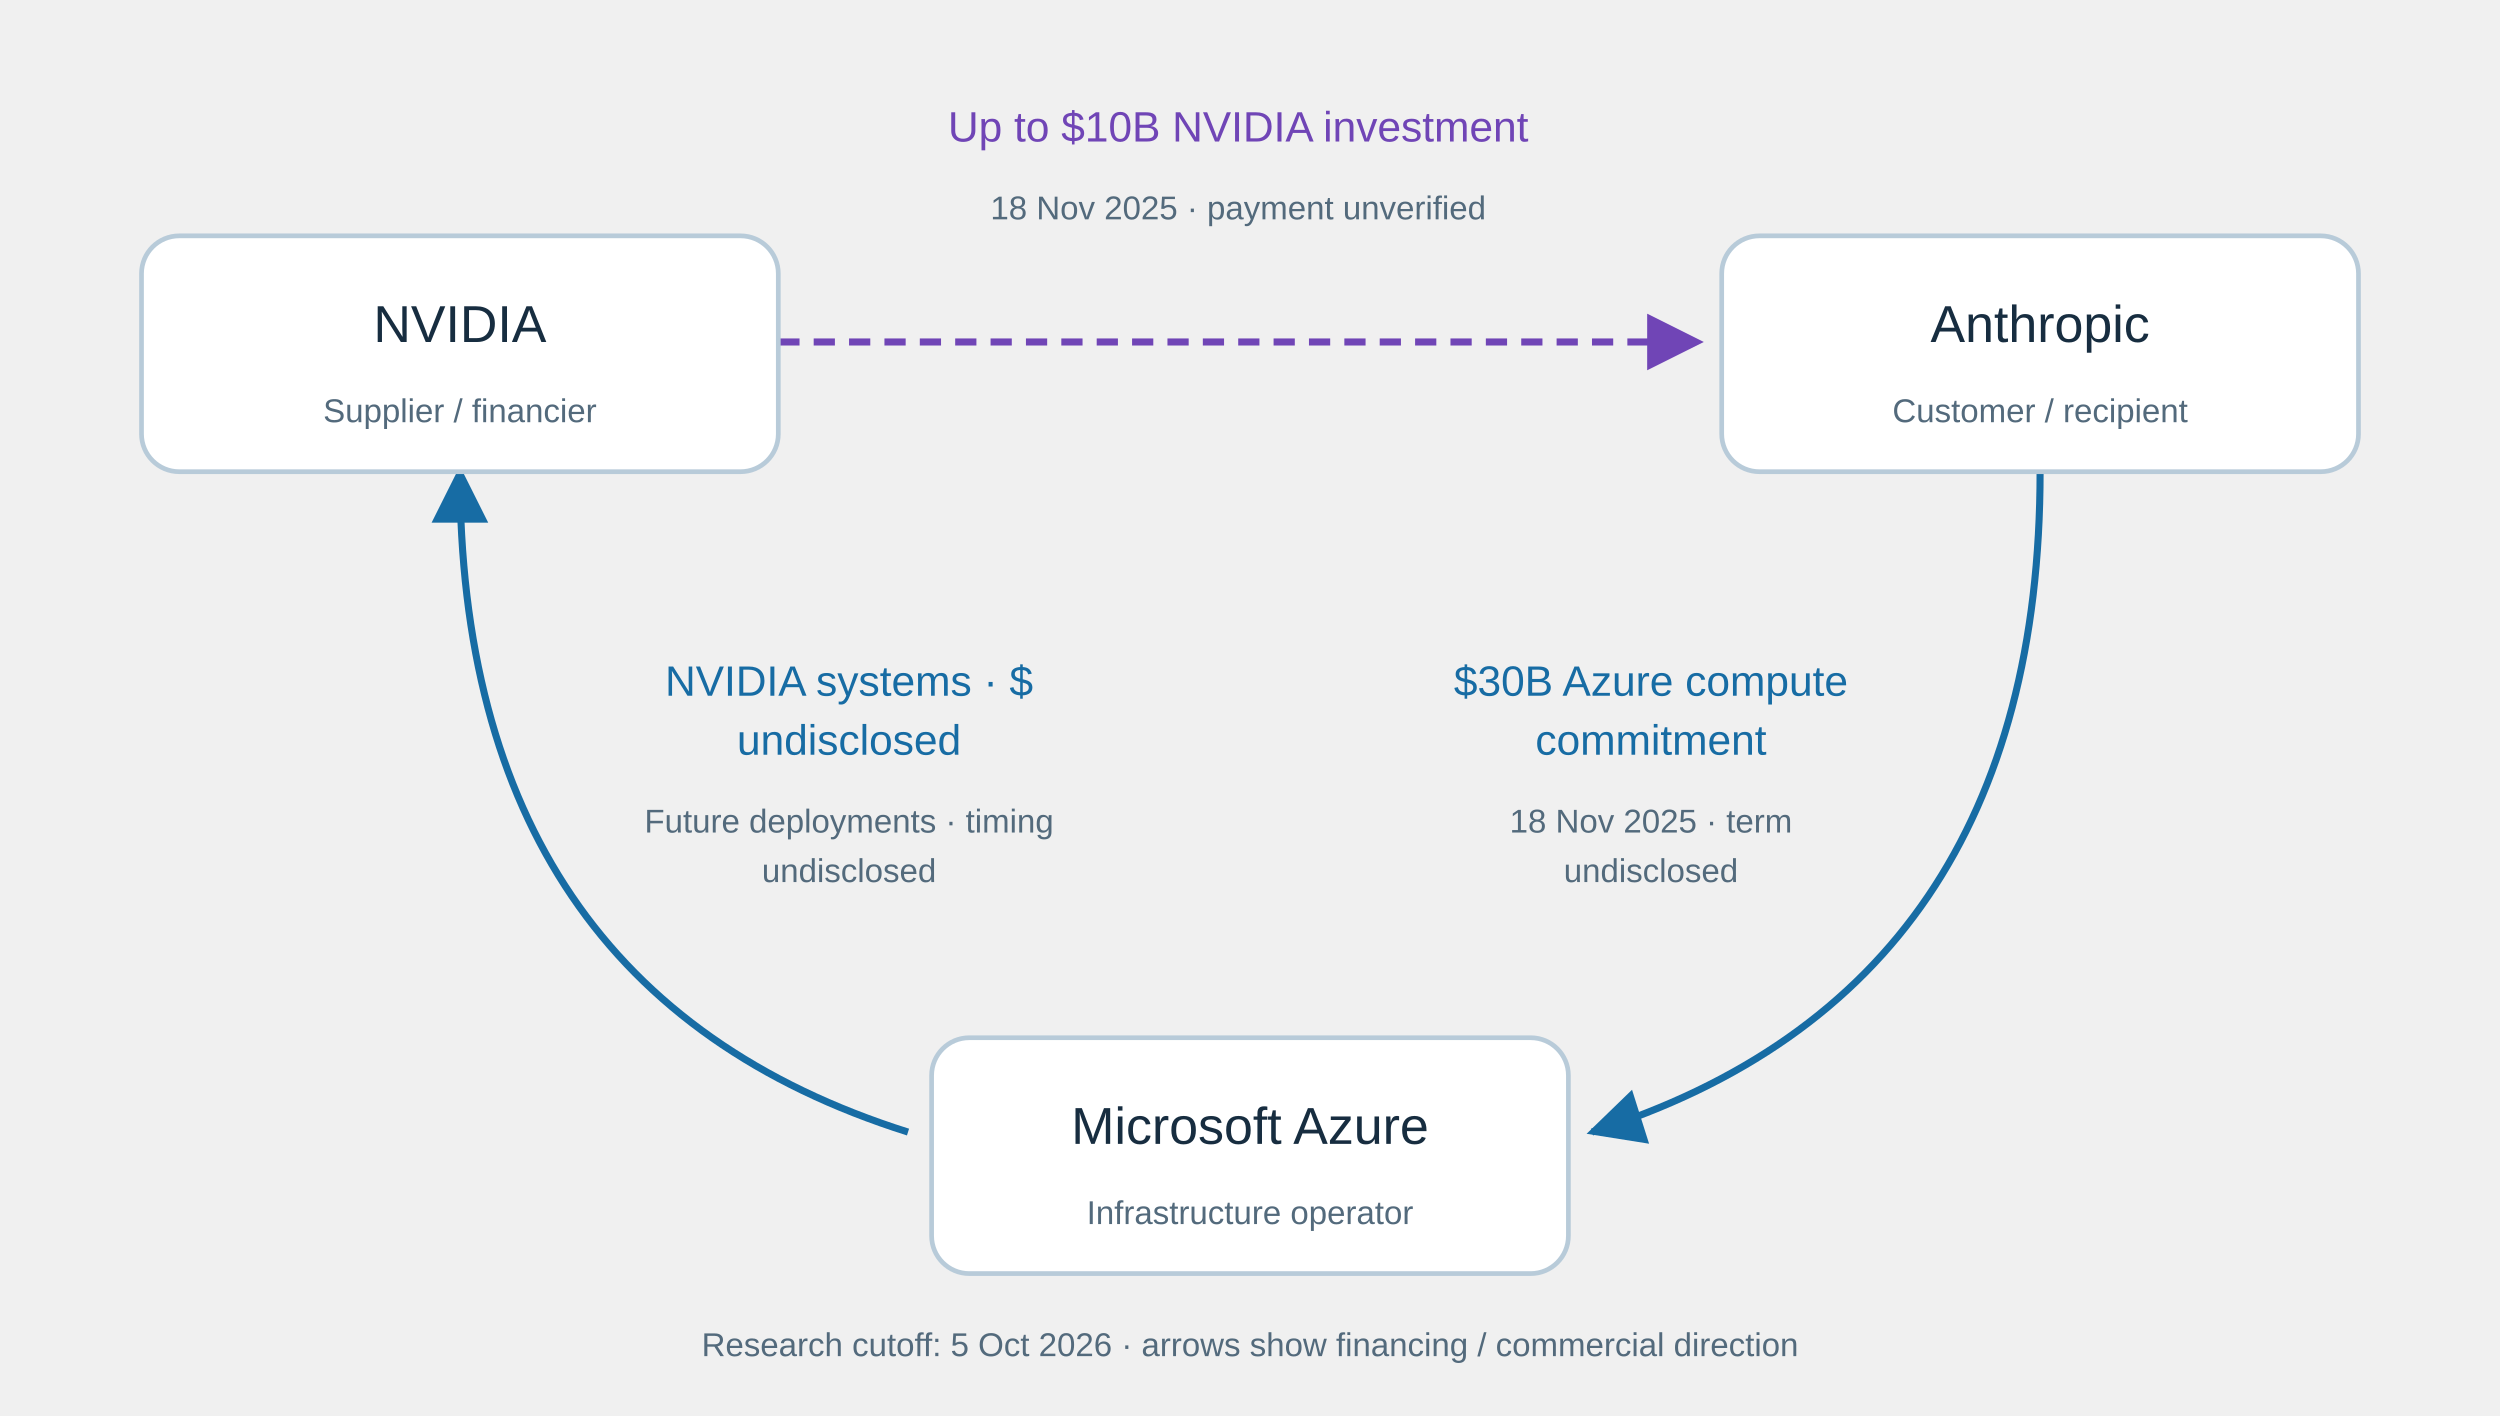
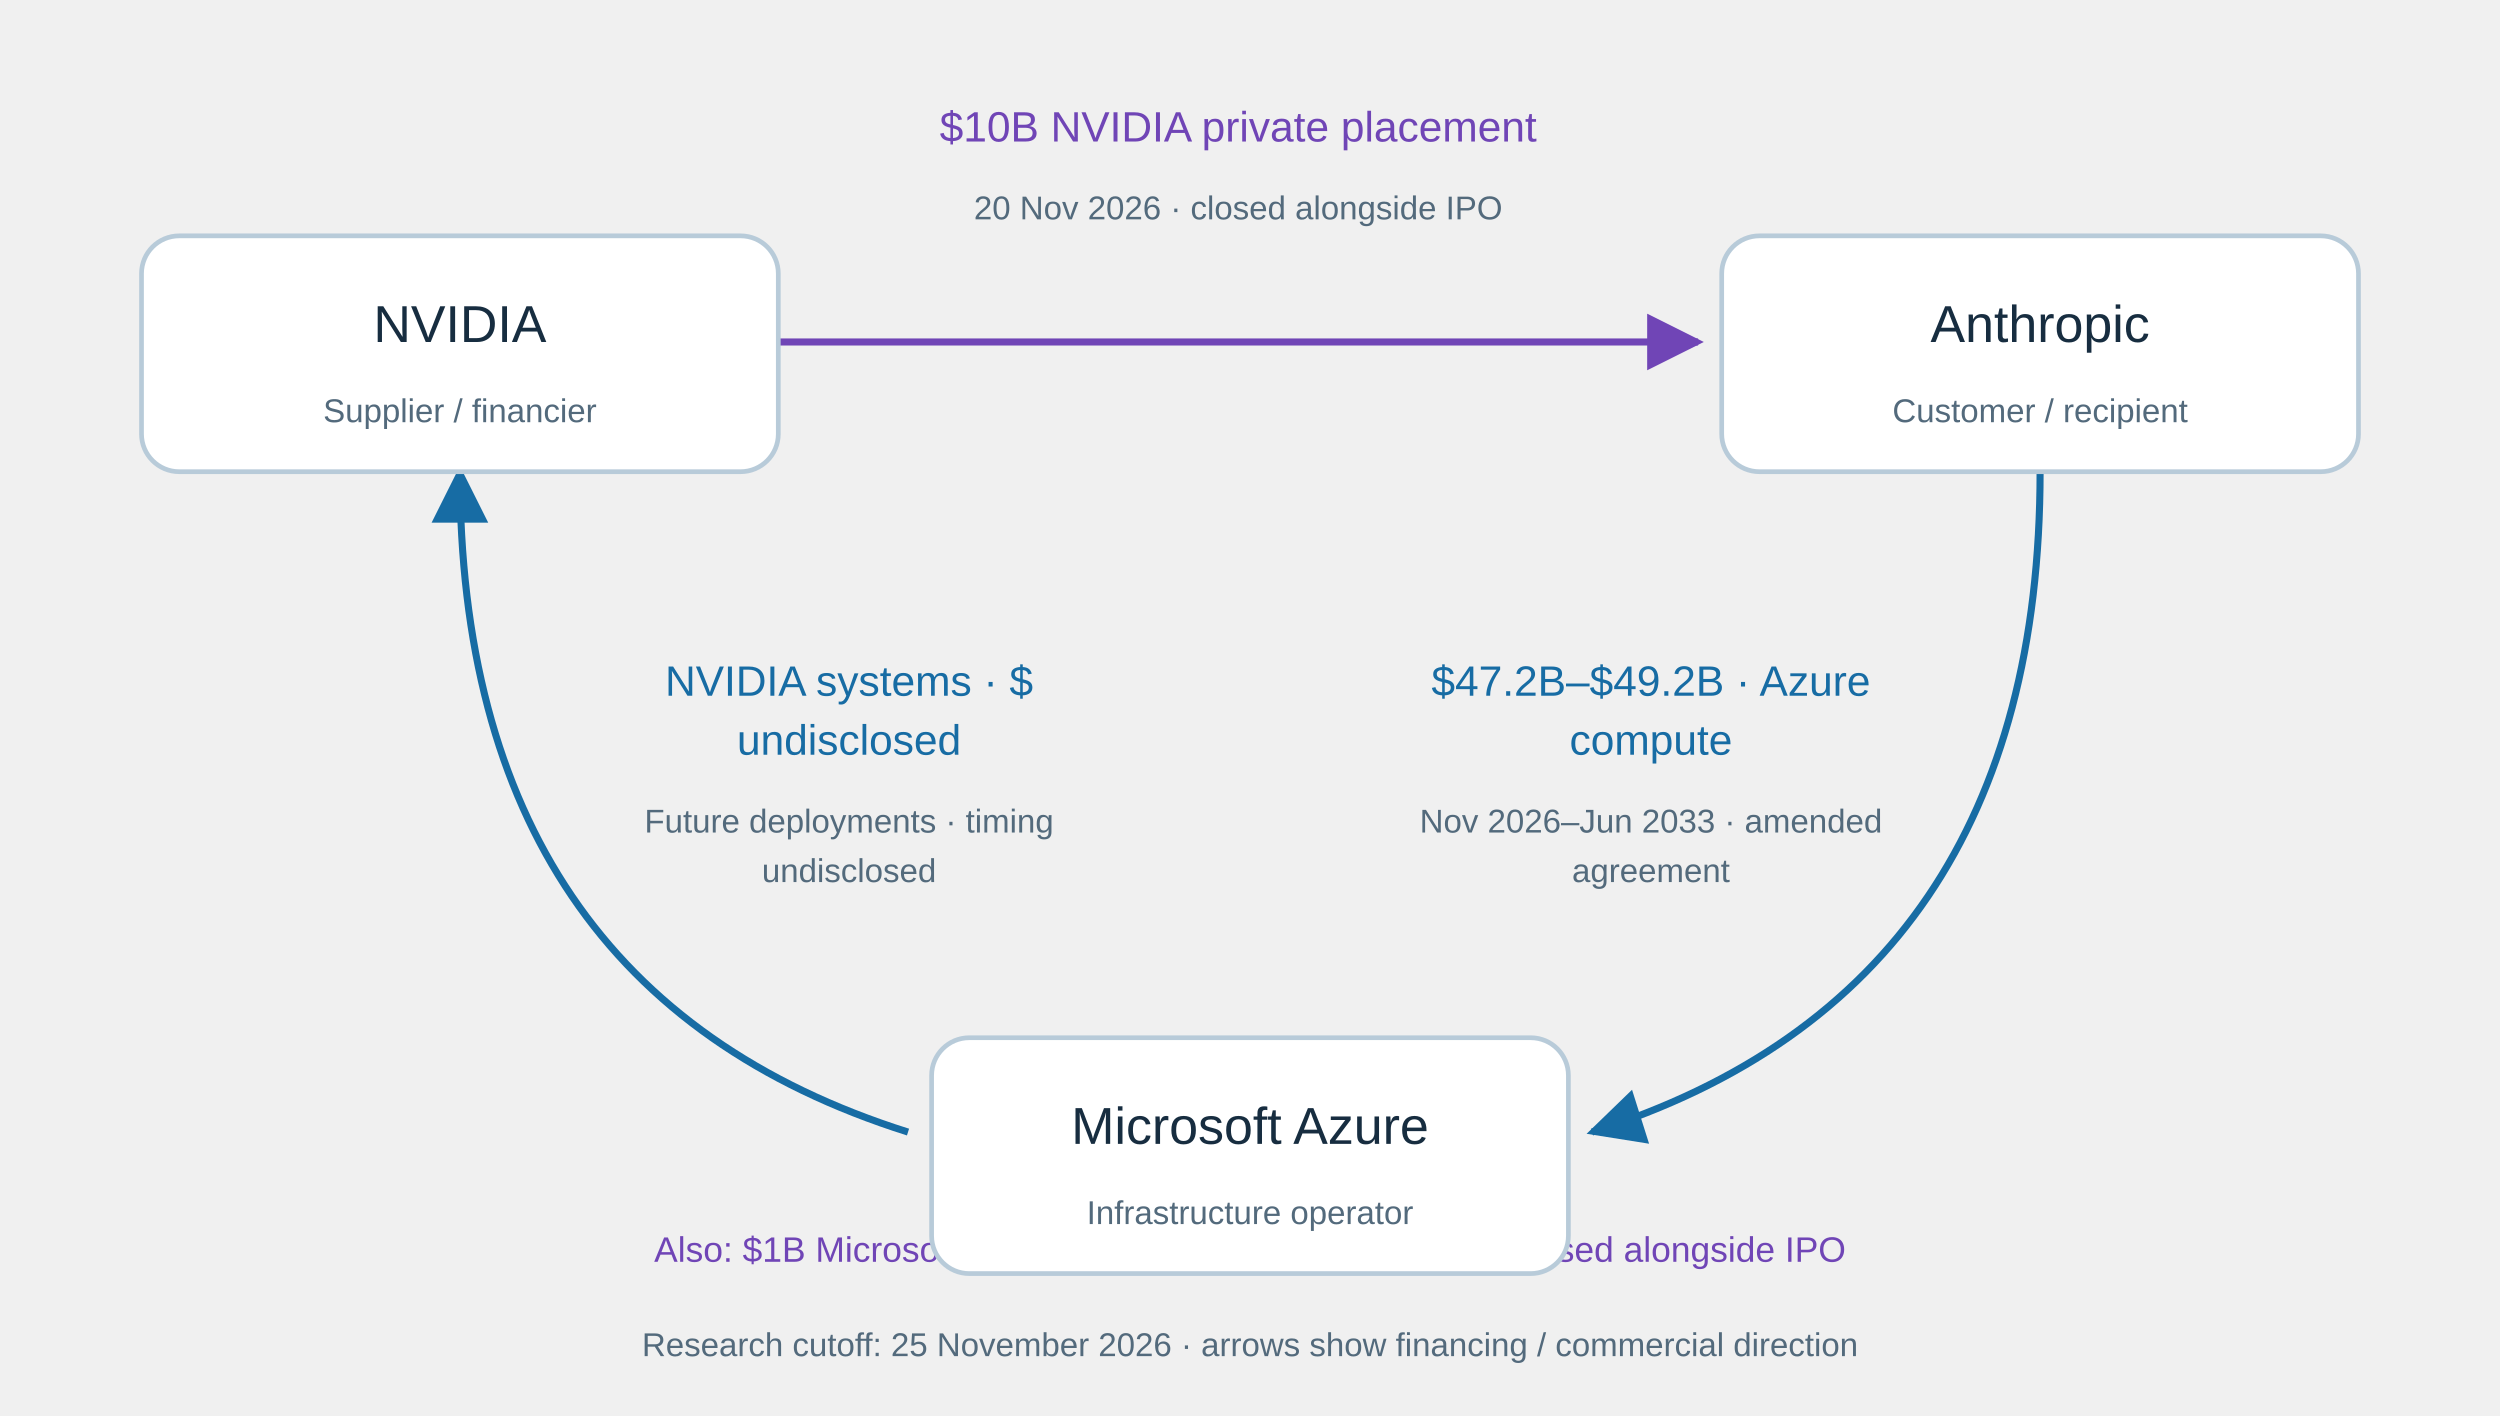
<svg xmlns="http://www.w3.org/2000/svg" viewBox="0 0 1060 600" role="img" aria-labelledby="nvidia-anthropic-title nvidia-anthropic-desc" style="font-family:Arial,sans-serif;background:#f8fafc">
  <defs>
    <marker id="nvidia-anthropic-paid" viewBox="0 0 10 10" refX="9" refY="5" markerWidth="8" markerHeight="8" orient="auto-start-reverse">
      <path d="M0 0 L10 5 L0 10 z" fill="#7045b6" />
    </marker>
    <marker id="nvidia-anthropic-commitment" viewBox="0 0 10 10" refX="9" refY="5" markerWidth="8" markerHeight="8" orient="auto-start-reverse">
      <path d="M0 0 L10 5 L0 10 z" fill="#7045b6" />
    </marker>
    <marker id="nvidia-anthropic-purchase" viewBox="0 0 10 10" refX="9" refY="5" markerWidth="8" markerHeight="8" orient="auto-start-reverse">
      <path d="M0 0 L10 5 L0 10 z" fill="#176ca4" />
    </marker>
    <marker id="nvidia-anthropic-guarantee" viewBox="0 0 10 10" refX="9" refY="5" markerWidth="8" markerHeight="8" orient="auto-start-reverse">
      <path d="M0 0 L10 5 L0 10 z" fill="#a16a0a" />
    </marker>
    <marker id="nvidia-anthropic-incentive" viewBox="0 0 10 10" refX="9" refY="5" markerWidth="8" markerHeight="8" orient="auto-start-reverse">
      <path d="M0 0 L10 5 L0 10 z" fill="#aa4280" />
    </marker>
  </defs>
-   <path d="M 330 145 L 720 145" fill="none" stroke="#7045b6" stroke-width="3" stroke-dasharray="9 6" marker-end="url(#nvidia-anthropic-commitment)" />
-   <text x="525" y="60" text-anchor="middle" font-size="18" fill="#7045b6">Up to $10B NVIDIA investment</text>
-   <text x="525" y="93" text-anchor="middle" font-size="14" fill="#536a7c">18 Nov 2025 · payment unverified</text>
+   <path d="M 330 145 L 720 145" fill="none" stroke="#7045b6" stroke-width="3" marker-end="url(#nvidia-anthropic-paid)" />
+   <text x="525" y="60" text-anchor="middle" font-size="18" fill="#7045b6">$10B NVIDIA private placement</text>
+   <text x="525" y="93" text-anchor="middle" font-size="14" fill="#536a7c">20 Nov 2026 · closed alongside IPO</text>
  <path d="M 865 200 Q 865 420 675 480" fill="none" stroke="#176ca4" stroke-width="3" marker-end="url(#nvidia-anthropic-purchase)" />
-   <text x="700" y="295" text-anchor="middle" font-size="18" fill="#176ca4">$30B Azure compute</text>
-   <text x="700" y="320" text-anchor="middle" font-size="18" fill="#176ca4">commitment</text>
-   <text x="700" y="353" text-anchor="middle" font-size="14" fill="#536a7c">18 Nov 2025 · term</text>
-   <text x="700" y="374" text-anchor="middle" font-size="14" fill="#536a7c">undisclosed</text>
+   <text x="700" y="295" text-anchor="middle" font-size="18" fill="#176ca4">$47.2B–$49.2B · Azure</text>
+   <text x="700" y="320" text-anchor="middle" font-size="18" fill="#176ca4">compute</text>
+   <text x="700" y="353" text-anchor="middle" font-size="14" fill="#536a7c">Nov 2026–Jun 2033 · amended</text>
+   <text x="700" y="374" text-anchor="middle" font-size="14" fill="#536a7c">agreement</text>
  <path d="M 385 480 Q 195 420 195 200" fill="none" stroke="#176ca4" stroke-width="3" marker-end="url(#nvidia-anthropic-purchase)" />
  <text x="360" y="295" text-anchor="middle" font-size="18" fill="#176ca4">NVIDIA systems · $</text>
  <text x="360" y="320" text-anchor="middle" font-size="18" fill="#176ca4">undisclosed</text>
  <text x="360" y="353" text-anchor="middle" font-size="14" fill="#536a7c">Future deployments · timing</text>
  <text x="360" y="374" text-anchor="middle" font-size="14" fill="#536a7c">undisclosed</text>
+   <text x="530" y="535" text-anchor="middle" font-size="15" fill="#7045b6">Also: $1B Microsoft private placement · 20 Nov 2026 · closed alongside IPO</text>
  <rect x="60" y="100" width="270" height="100" rx="16" fill="#fff" stroke="#b8cbd9" stroke-width="2" />
  <text x="195" y="145" text-anchor="middle" font-size="22" fill="#172d40">NVIDIA</text>
  <text x="195" y="179" text-anchor="middle" font-size="14" fill="#536a7c">Supplier / financier</text>
  <rect x="730" y="100" width="270" height="100" rx="16" fill="#fff" stroke="#b8cbd9" stroke-width="2" />
  <text x="865" y="145" text-anchor="middle" font-size="22" fill="#172d40">Anthropic</text>
  <text x="865" y="179" text-anchor="middle" font-size="14" fill="#536a7c">Customer / recipient</text>
  <rect x="395" y="440" width="270" height="100" rx="16" fill="#fff" stroke="#b8cbd9" stroke-width="2" />
  <text x="530" y="485" text-anchor="middle" font-size="22" fill="#172d40">Microsoft Azure</text>
  <text x="530" y="519" text-anchor="middle" font-size="14" fill="#536a7c">Infrastructure operator</text>
-   <text x="530" y="575" text-anchor="middle" font-size="14" fill="#536a7c">Research cutoff: 5 Oct 2026 · arrows show financing / commercial direction</text>
+   <text x="530" y="575" text-anchor="middle" font-size="14" fill="#536a7c">Research cutoff: 25 November 2026 · arrows show financing / commercial direction</text>
</svg>
